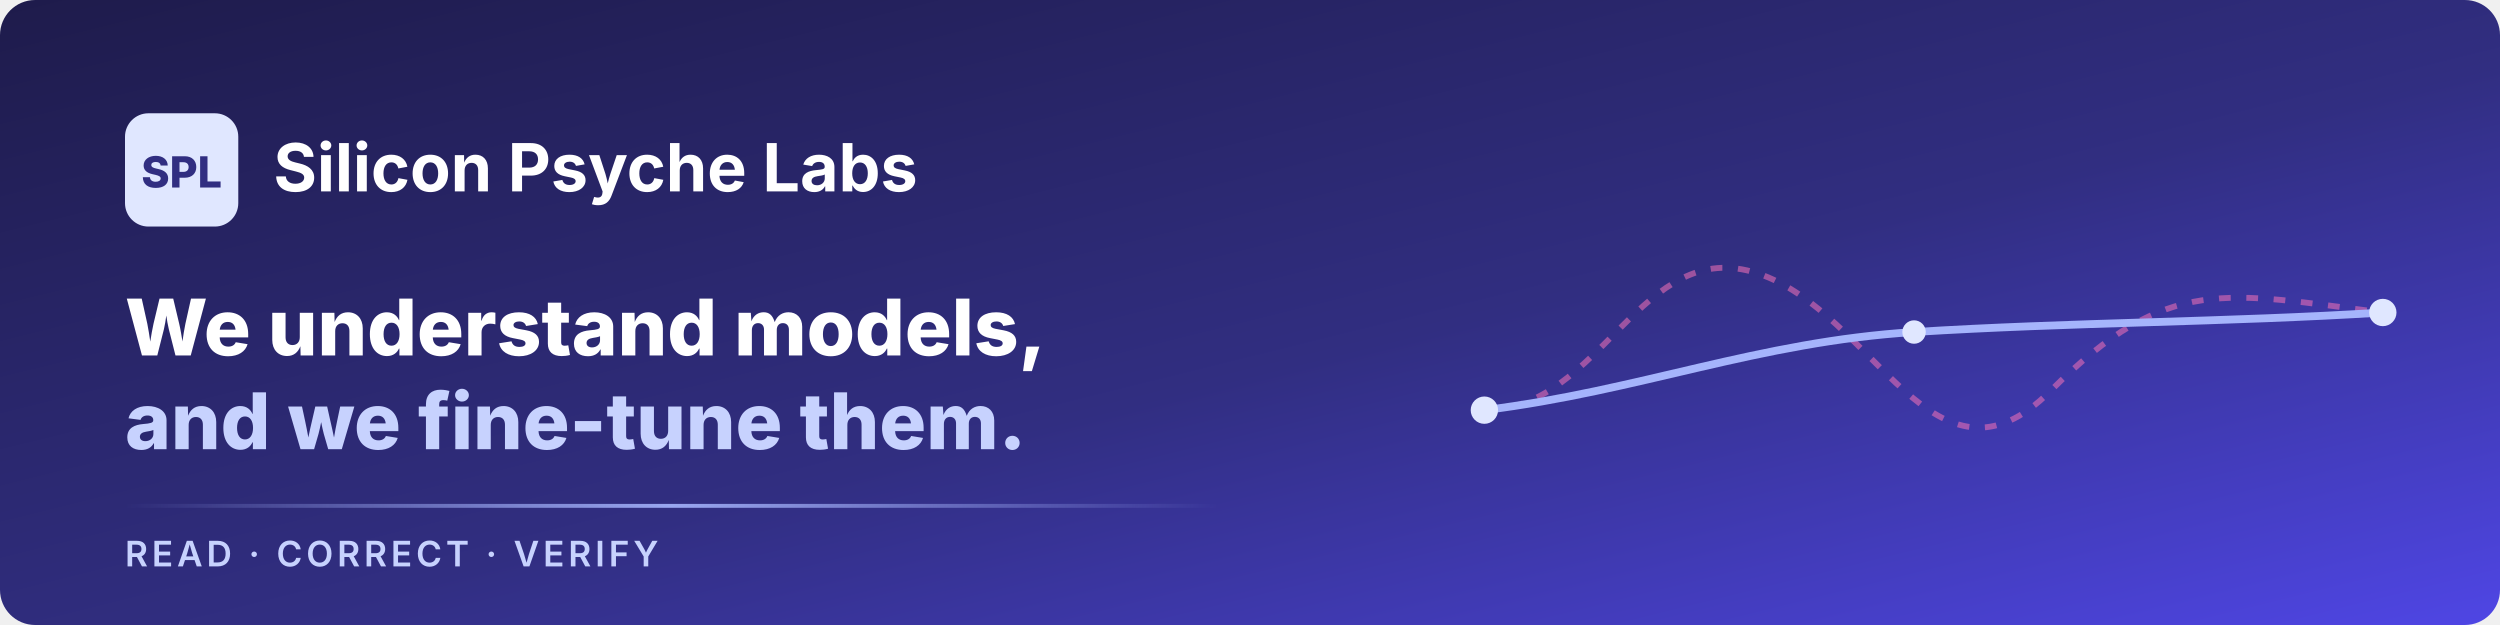
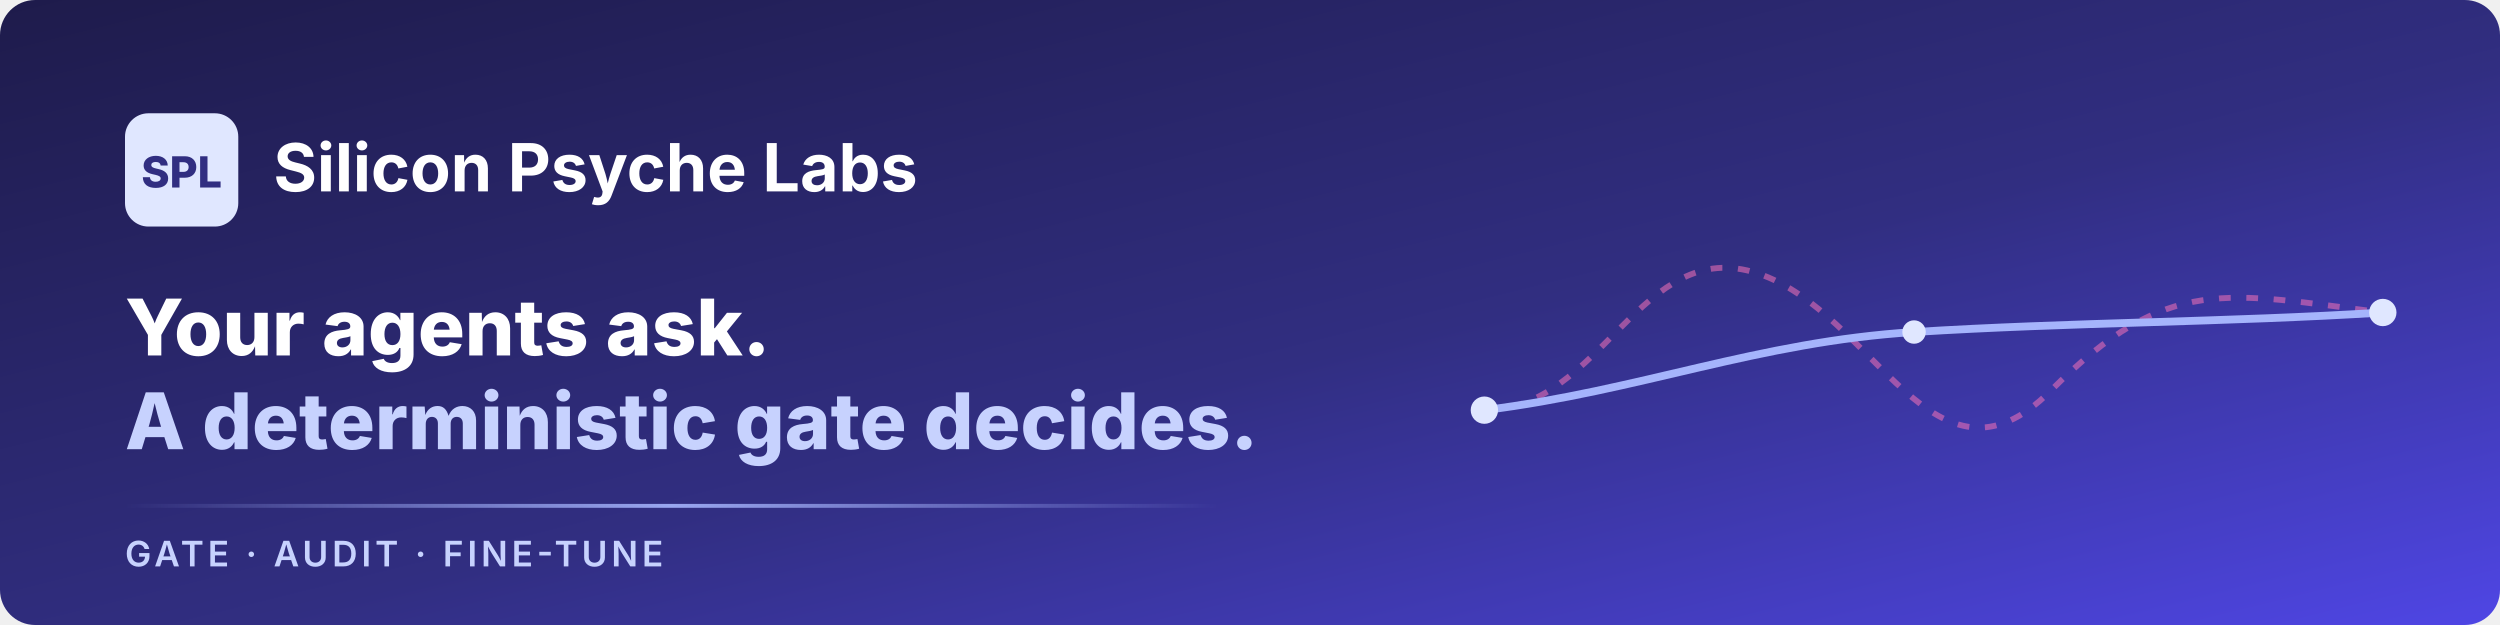
- <svg xmlns="http://www.w3.org/2000/svg" width="1280" height="320" viewBox="0 0 1280 320" role="img" aria-label="Silicon Psyche Labs: we understand models, and we fine-tune them">
+ <svg xmlns="http://www.w3.org/2000/svg" width="1280" height="320" viewBox="0 0 1280 320" role="img" aria-label="Silicon Psyche Labs: your agents ask, a deterministic gate decides">
  <defs>
    <linearGradient id="bg" x1="0" y1="0" x2="1" y2="1">
      <stop offset="0" stop-color="#1e1b4b" />
      <stop offset="0.55" stop-color="#312e81" />
      <stop offset="1" stop-color="#4f46e5" />
    </linearGradient>
    <linearGradient id="line" x1="0" y1="0" x2="1" y2="0">
      <stop offset="0" stop-color="#a5b4fc" stop-opacity="0" />
      <stop offset="0.5" stop-color="#a5b4fc" stop-opacity="0.9" />
      <stop offset="1" stop-color="#a5b4fc" stop-opacity="0" />
    </linearGradient>
  </defs>
  <rect width="1280" height="320" rx="18" fill="url(#bg)" />
  <path d="M760 210 C820 210 840 120 900 140 S990 260 1050 200 S1140 150 1220 160" fill="none" stroke="#f472b6" stroke-width="3" stroke-opacity="0.55" stroke-dasharray="6 8" />
  <path d="M760 210 C840 200 900 175 980 170 S1140 165 1220 160" fill="none" stroke="#a5b4fc" stroke-width="4" stroke-linecap="round" />
  <g fill="#e0e7ff">
    <circle cx="760" cy="210" r="7" />
    <circle cx="980" cy="170" r="6" />
    <circle cx="1220" cy="160" r="7" />
  </g>
  <rect x="64" y="58" width="58" height="58" rx="12" fill="#e0e7ff" />
  <text x="93" y="96" text-anchor="middle" font-family="Inter, Segoe UI, Helvetica, Arial, sans-serif" font-size="22" font-weight="800" fill="#312e81">SPL</text>
  <text x="140" y="98" font-family="Inter, Segoe UI, Helvetica, Arial, sans-serif" font-size="34" font-weight="700" fill="#ffffff">Silicon Psyche Labs</text>
-   <text x="64" y="182" font-family="Inter, Segoe UI, Helvetica, Arial, sans-serif" font-size="40" font-weight="800" fill="#ffffff">We understand models,</text>
-   <text x="64" y="230" font-family="Inter, Segoe UI, Helvetica, Arial, sans-serif" font-size="40" font-weight="800" fill="#c7d2fe">and we fine-tune them.</text>
+   <text x="64" y="182" font-family="Inter, Segoe UI, Helvetica, Arial, sans-serif" font-size="40" font-weight="800" fill="#ffffff">Your agents ask.</text>
+   <text x="64" y="230" font-family="Inter, Segoe UI, Helvetica, Arial, sans-serif" font-size="40" font-weight="800" fill="#c7d2fe">A deterministic gate decides.</text>
  <rect x="64" y="258" width="560" height="2" fill="url(#line)" />
-   <text x="64" y="290" font-family="Inter, Segoe UI, Helvetica, Arial, sans-serif" font-size="18" font-weight="600" fill="#c7d2fe" letter-spacing="2">READ  ·  CORRECT  ·  VERIFY</text>
+   <text x="64" y="290" font-family="Inter, Segoe UI, Helvetica, Arial, sans-serif" font-size="18" font-weight="600" fill="#c7d2fe" letter-spacing="2">GATE  ·  AUDIT  ·  FINE-TUNE</text>
</svg>
